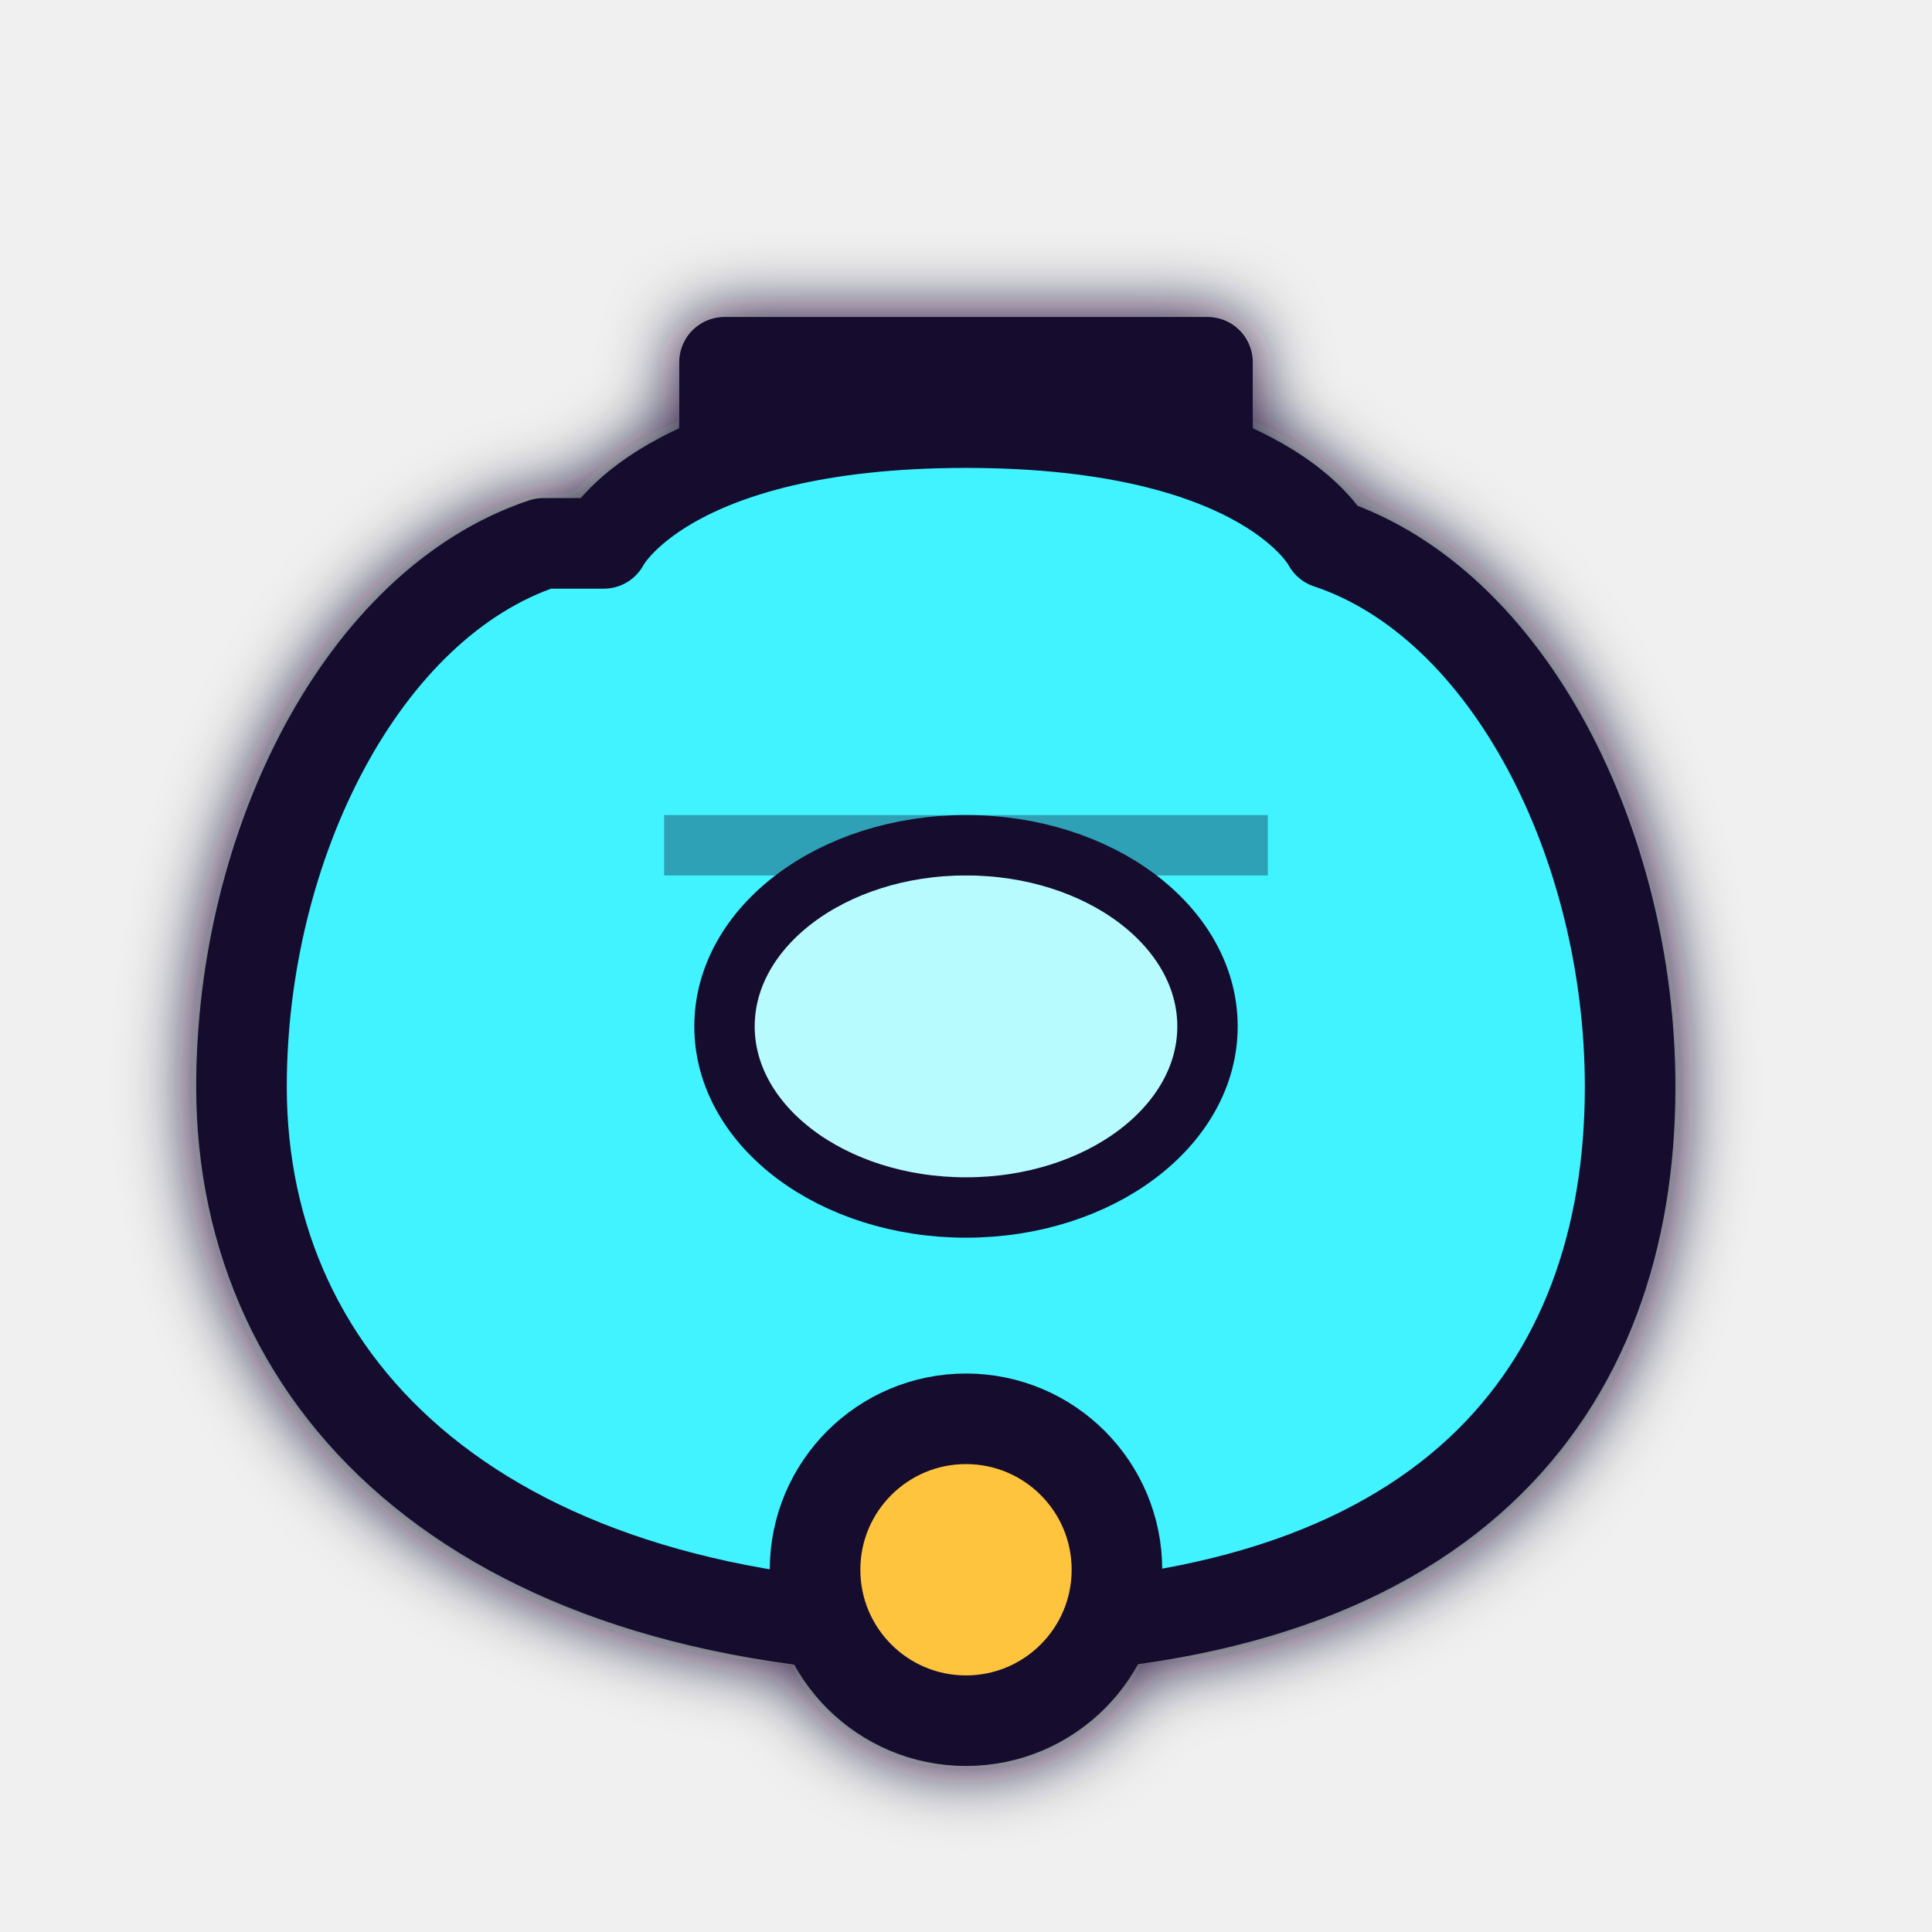
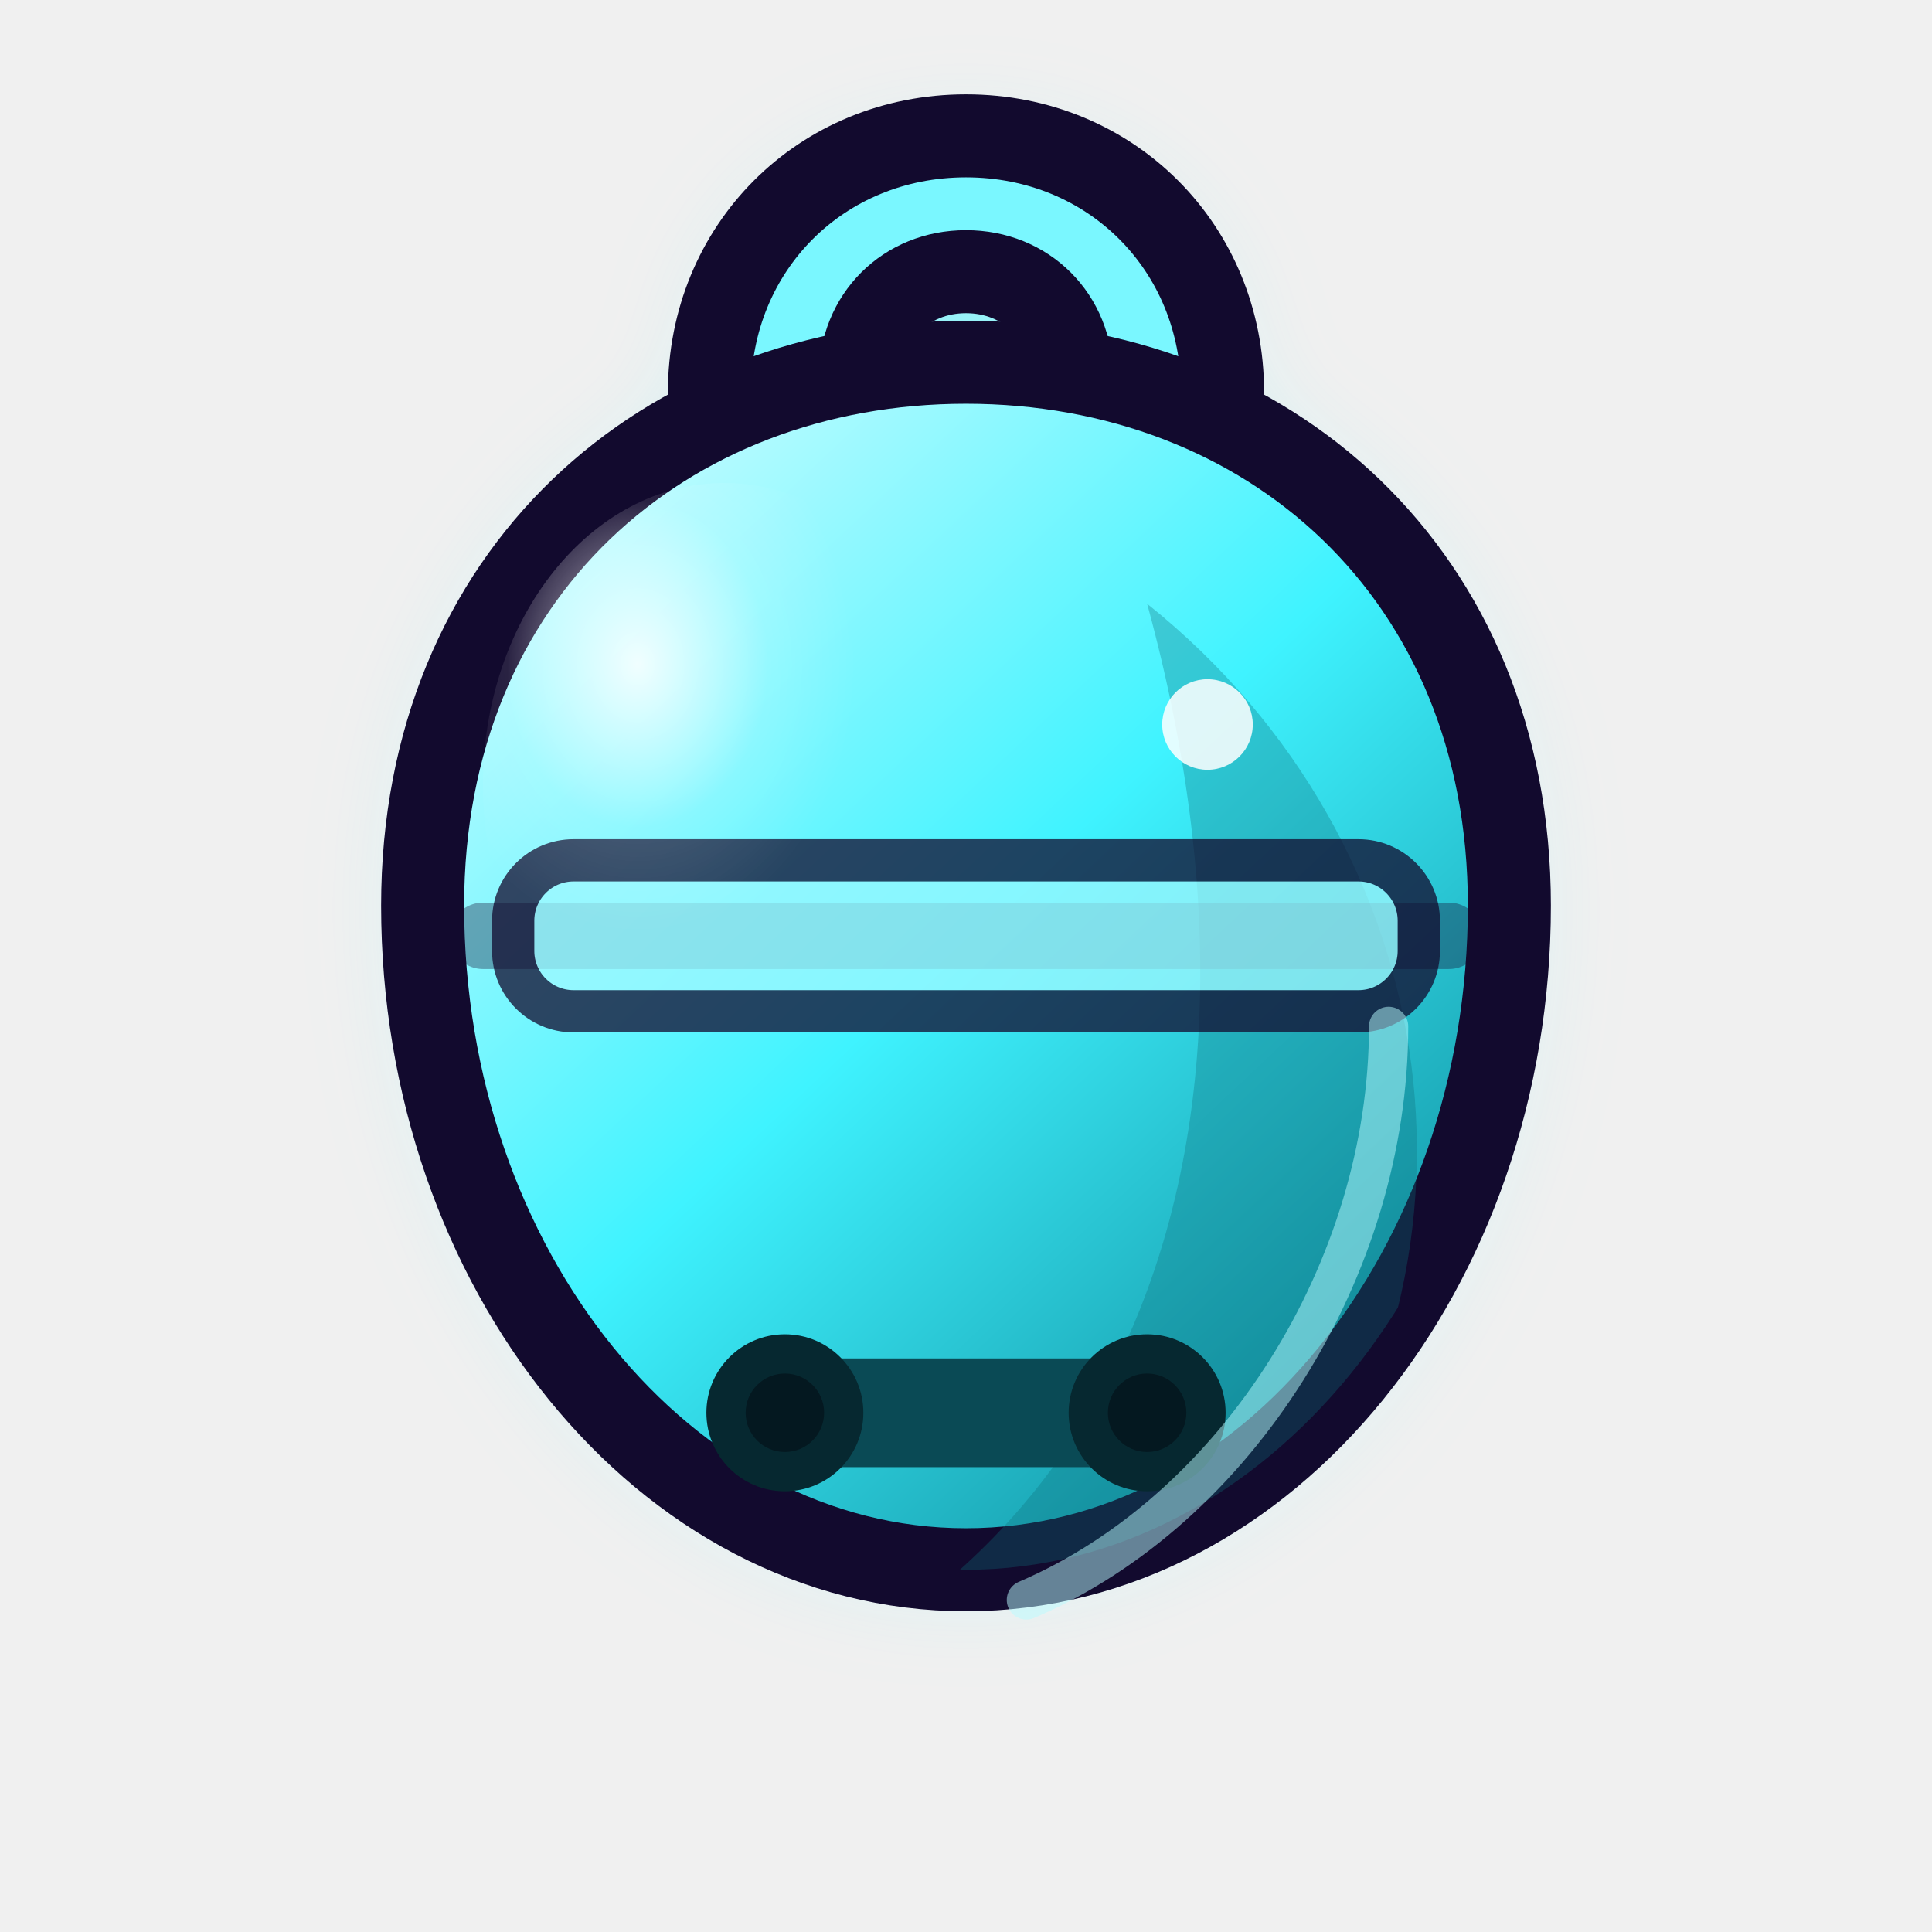
<svg xmlns="http://www.w3.org/2000/svg" viewBox="0 0 64 64" fill="none">
  <defs>
-     <filter id="g" x="-40%" y="-40%" width="180%" height="180%">
-       <feGaussianBlur stdDeviation="1.2" result="b" />
+     <linearGradient id="suzu-base" x1="18%" y1="12%" x2="82%" y2="88%">
+       <stop offset="0%" stop-color="#b8fbff" />
+       <stop offset="48%" stop-color="#3ff3ff" />
+       <stop offset="100%" stop-color="#1498a8" />
+     </linearGradient>
+     <filter id="suzu-glow" x="-50%" y="-50%" width="200%" height="200%" color-interpolation-filters="sRGB">
+       <feGaussianBlur in="SourceGraphic" stdDeviation="1.8" result="b" />
+       <feFlood flood-color="#3ff3ff" flood-opacity="0.45" result="c" />
+       <feComposite in="c" in2="b" operator="in" result="g" />
      <feMerge>
-         <feMergeNode in="b" />
+         <feMergeNode in="g" />
        <feMergeNode in="SourceGraphic" />
      </feMerge>
    </filter>
+     <clipPath id="suzu-clip">
+       <path d="M14 30c0-11 8-18 18-18s18 7 18 18c0 12-8 22-18 22S14 42 14 30z" />
+     </clipPath>
+     <radialGradient id="suzu-gloss" cx="32%" cy="30%" r="45%">
+       <stop offset="0%" stop-color="#fff" stop-opacity=".85" />
+       <stop offset="60%" stop-color="#fff" stop-opacity=".1" />
+       <stop offset="100%" stop-color="#fff" stop-opacity="0" />
+     </radialGradient>
  </defs>
-   <g filter="url(#g)">
-     <path d="M24 12h16v6H24z" fill="#9b5cff" stroke="#120a2e" stroke-width="3" stroke-linejoin="round" />
-     <path d="M20 18c0 0 2-4 12-4s12 4 12 4c6 2 10 10 10 18 0 10-6 18-22 18S8 46 8 36c0-8 4-16 10-18z" fill="#3ff3ff" stroke="#120a2e" stroke-width="3" stroke-linejoin="round" />
-     <ellipse cx="32" cy="34" rx="8" ry="6" fill="#b8fbff" stroke="#120a2e" stroke-width="2" />
-     <circle cx="32" cy="52" r="5" fill="#ffc43d" stroke="#120a2e" stroke-width="3" />
-     <path d="M22 28h20" stroke="#120a2e" stroke-width="2" opacity=".35" />
+   <g class="glow" filter="url(#suzu-glow)" opacity=".5">
+     <path d="M14 30c0-11 8-18 18-18s18 7 18 18c0 12-8 22-18 22S14 42 14 30z" fill="#3ff3ff" />
+     <path d="M32 5c-5 0-8.5 3.5-8.5 8.5V15h17v-1.5C40.5 8.5 37 5 32 5z" fill="#3ff3ff" />
+   </g>
+   <g class="base">
+     <path d="M32 4.5c-4.8 0-8.5 3.7-8.5 8.5V16h5V12.5c0-2 1.5-3.5 3.5-3.5s3.5 1.5 3.5 3.5V16h5v-3C40.5 8.2 36.8 4.5 32 4.5z" fill="#7af7ff" stroke="#120a2e" stroke-width="2.75" stroke-linejoin="round" />
+     <path d="M14 30c0-11 8-18 18-18s18 7 18 18c0 12-8 22-18 22S14 42 14 30z" fill="url(#suzu-base)" stroke="#120a2e" stroke-width="2.75" stroke-linejoin="round" />
+   </g>
+   <g class="inner-shadow" clip-path="url(#suzu-clip)">
+     <path d="M38 20c10 8 12 22 4 32-6 7-16 10-24 6 16-2 26-16 20-38z" fill="#0d6e7a" opacity=".32" />
+   </g>
+   <g class="detail">
+     <path d="M16 31h32" stroke="#120a2e" stroke-width="2.2" stroke-linecap="round" opacity=".35" />
+     <rect x="17" y="28.5" width="30" height="5" rx="2" fill="#9ef8ff" stroke="#120a2e" stroke-width="1.4" opacity=".75" />
+     <rect x="26" y="45" width="12" height="3.6" rx="1.2" fill="#0a4a55" />
+     <circle cx="26" cy="46.8" r="2.6" fill="#062830" />
+     <circle cx="38" cy="46.8" r="2.6" fill="#062830" />
+     <circle cx="26" cy="46.8" r="1.3" fill="#041820" />
+     <circle cx="38" cy="46.8" r="1.3" fill="#041820" />
+   </g>
+   <g class="rim" fill="none" stroke="#b8fbff" stroke-width="1.3" stroke-linecap="round" opacity=".5">
+     <path d="M46 34c0 8-5 16-12 19" />
+   </g>
+   <g class="gloss">
+     <ellipse cx="24" cy="26" rx="8" ry="10" fill="url(#suzu-gloss)" />
+     <circle cx="40" cy="24" r="1.5" fill="#fff" opacity=".85" />
  </g>
</svg>
